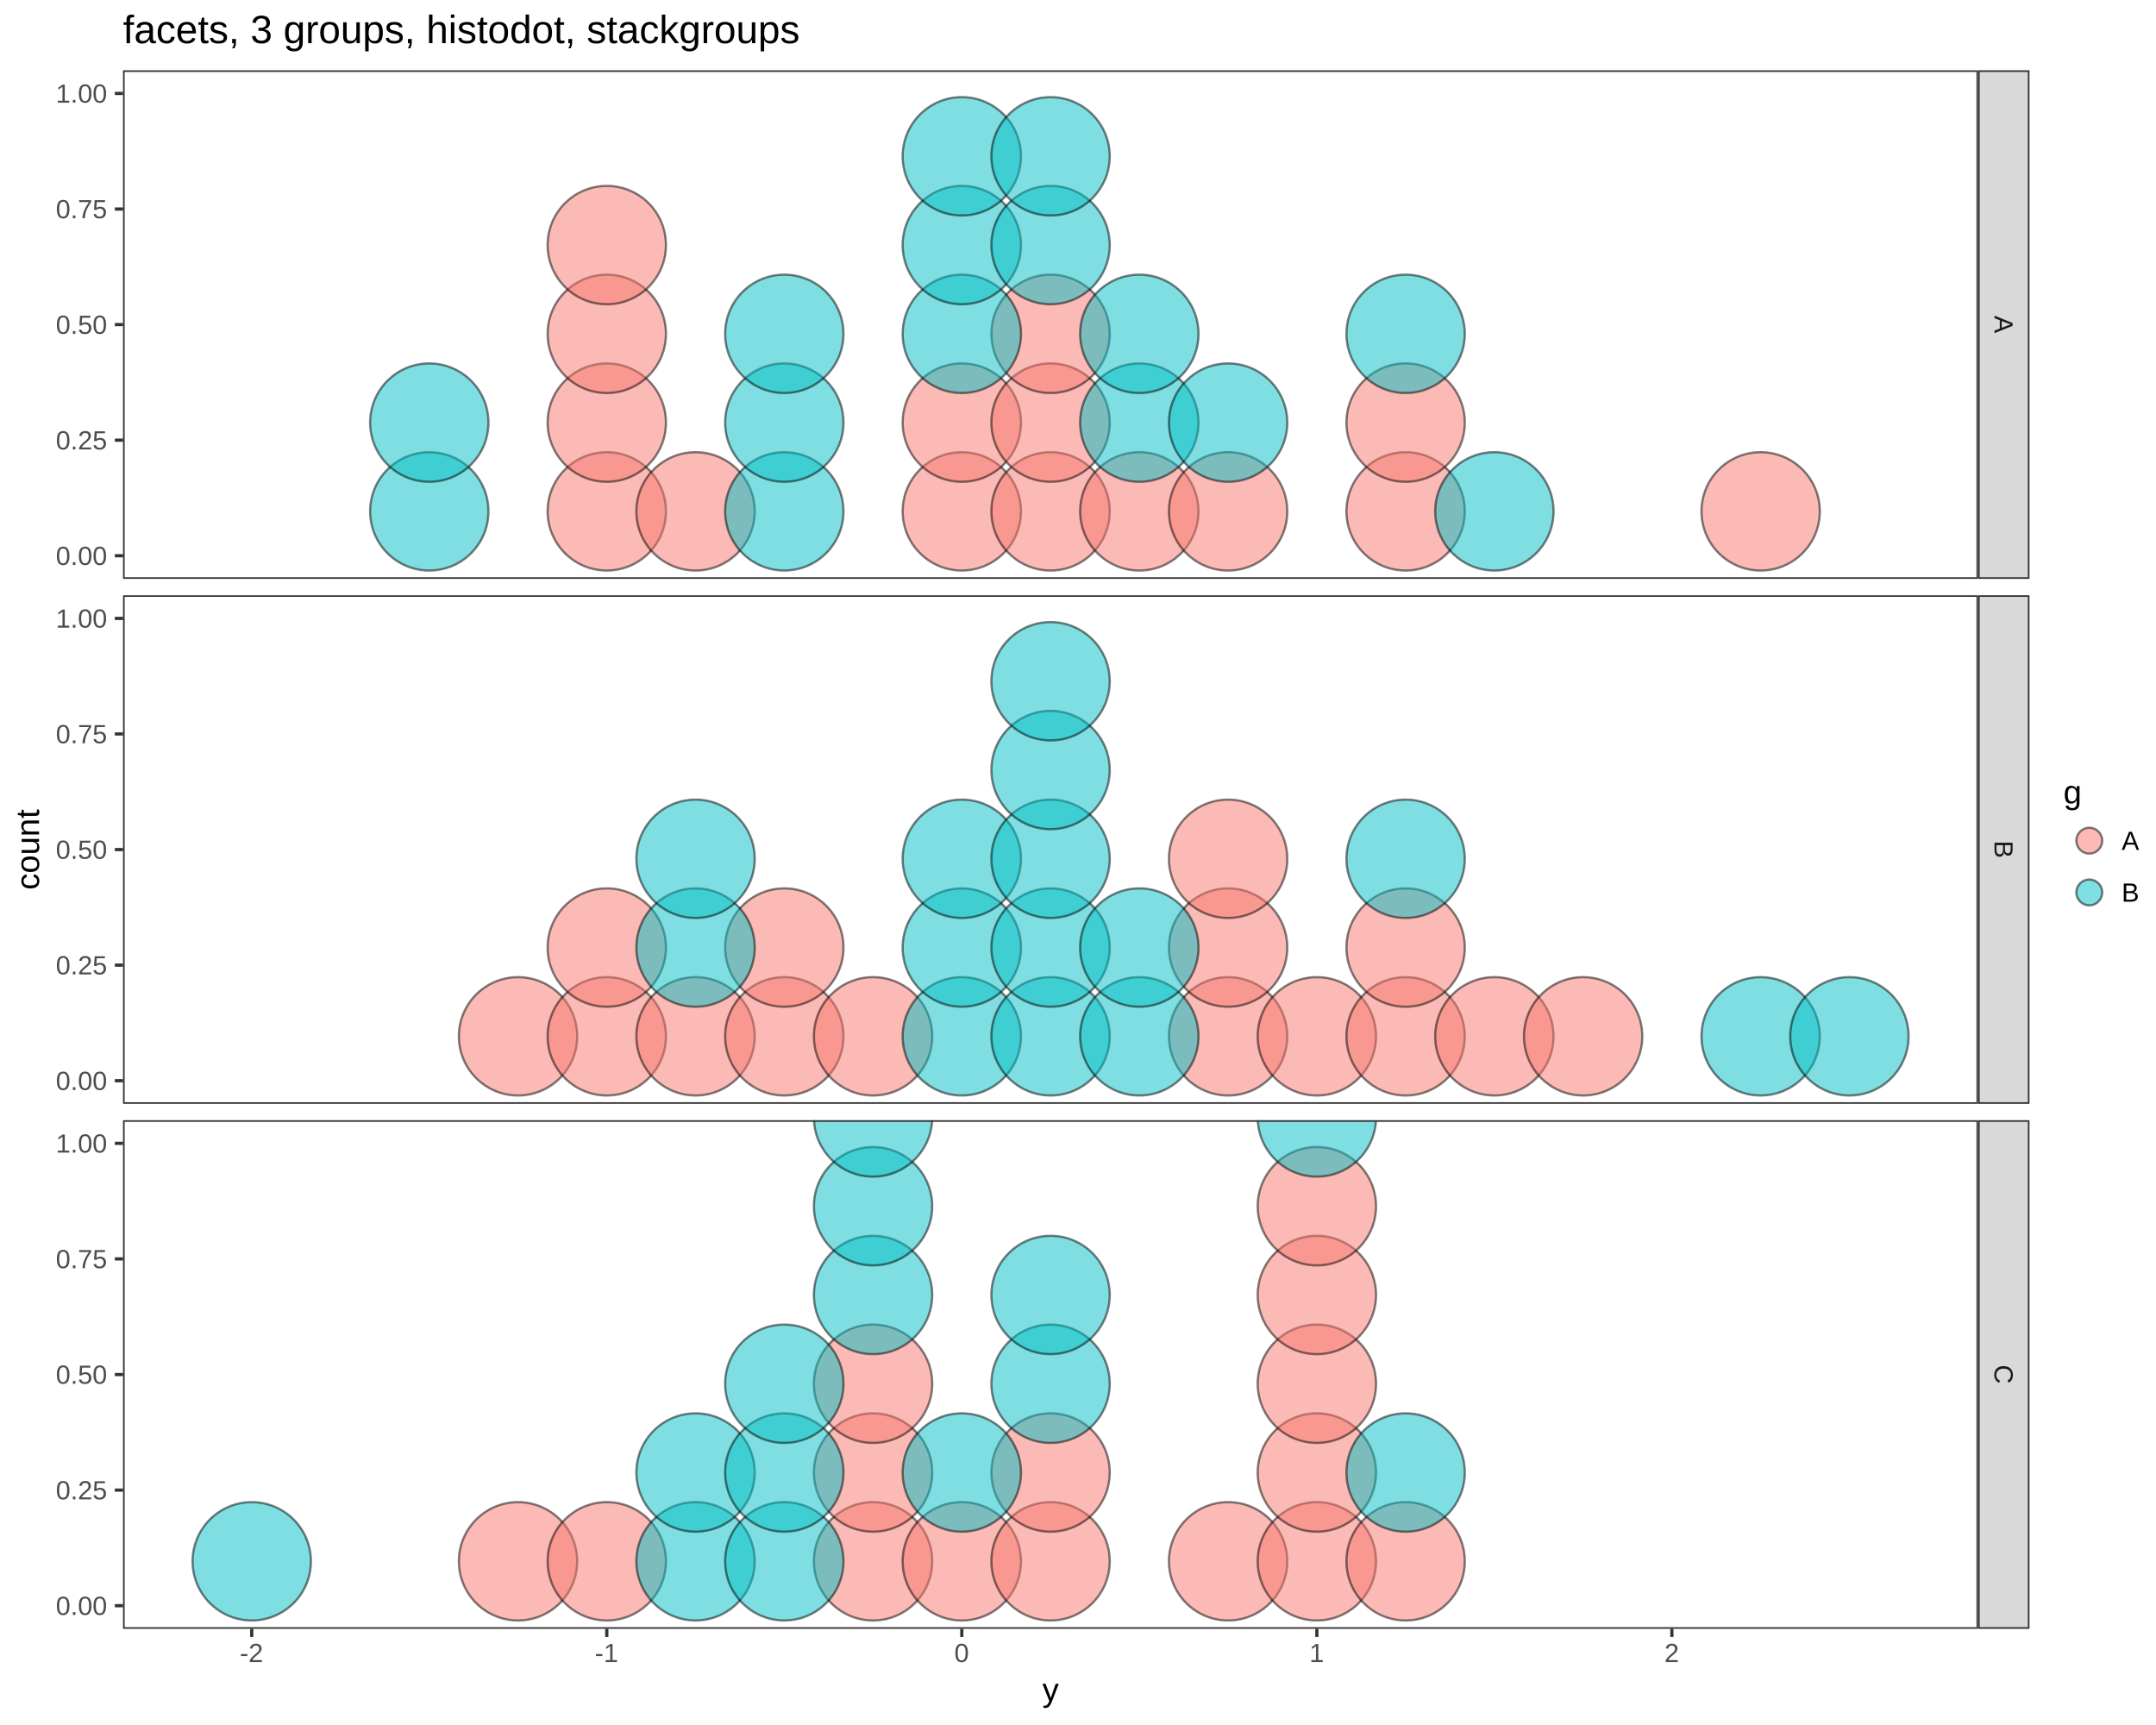
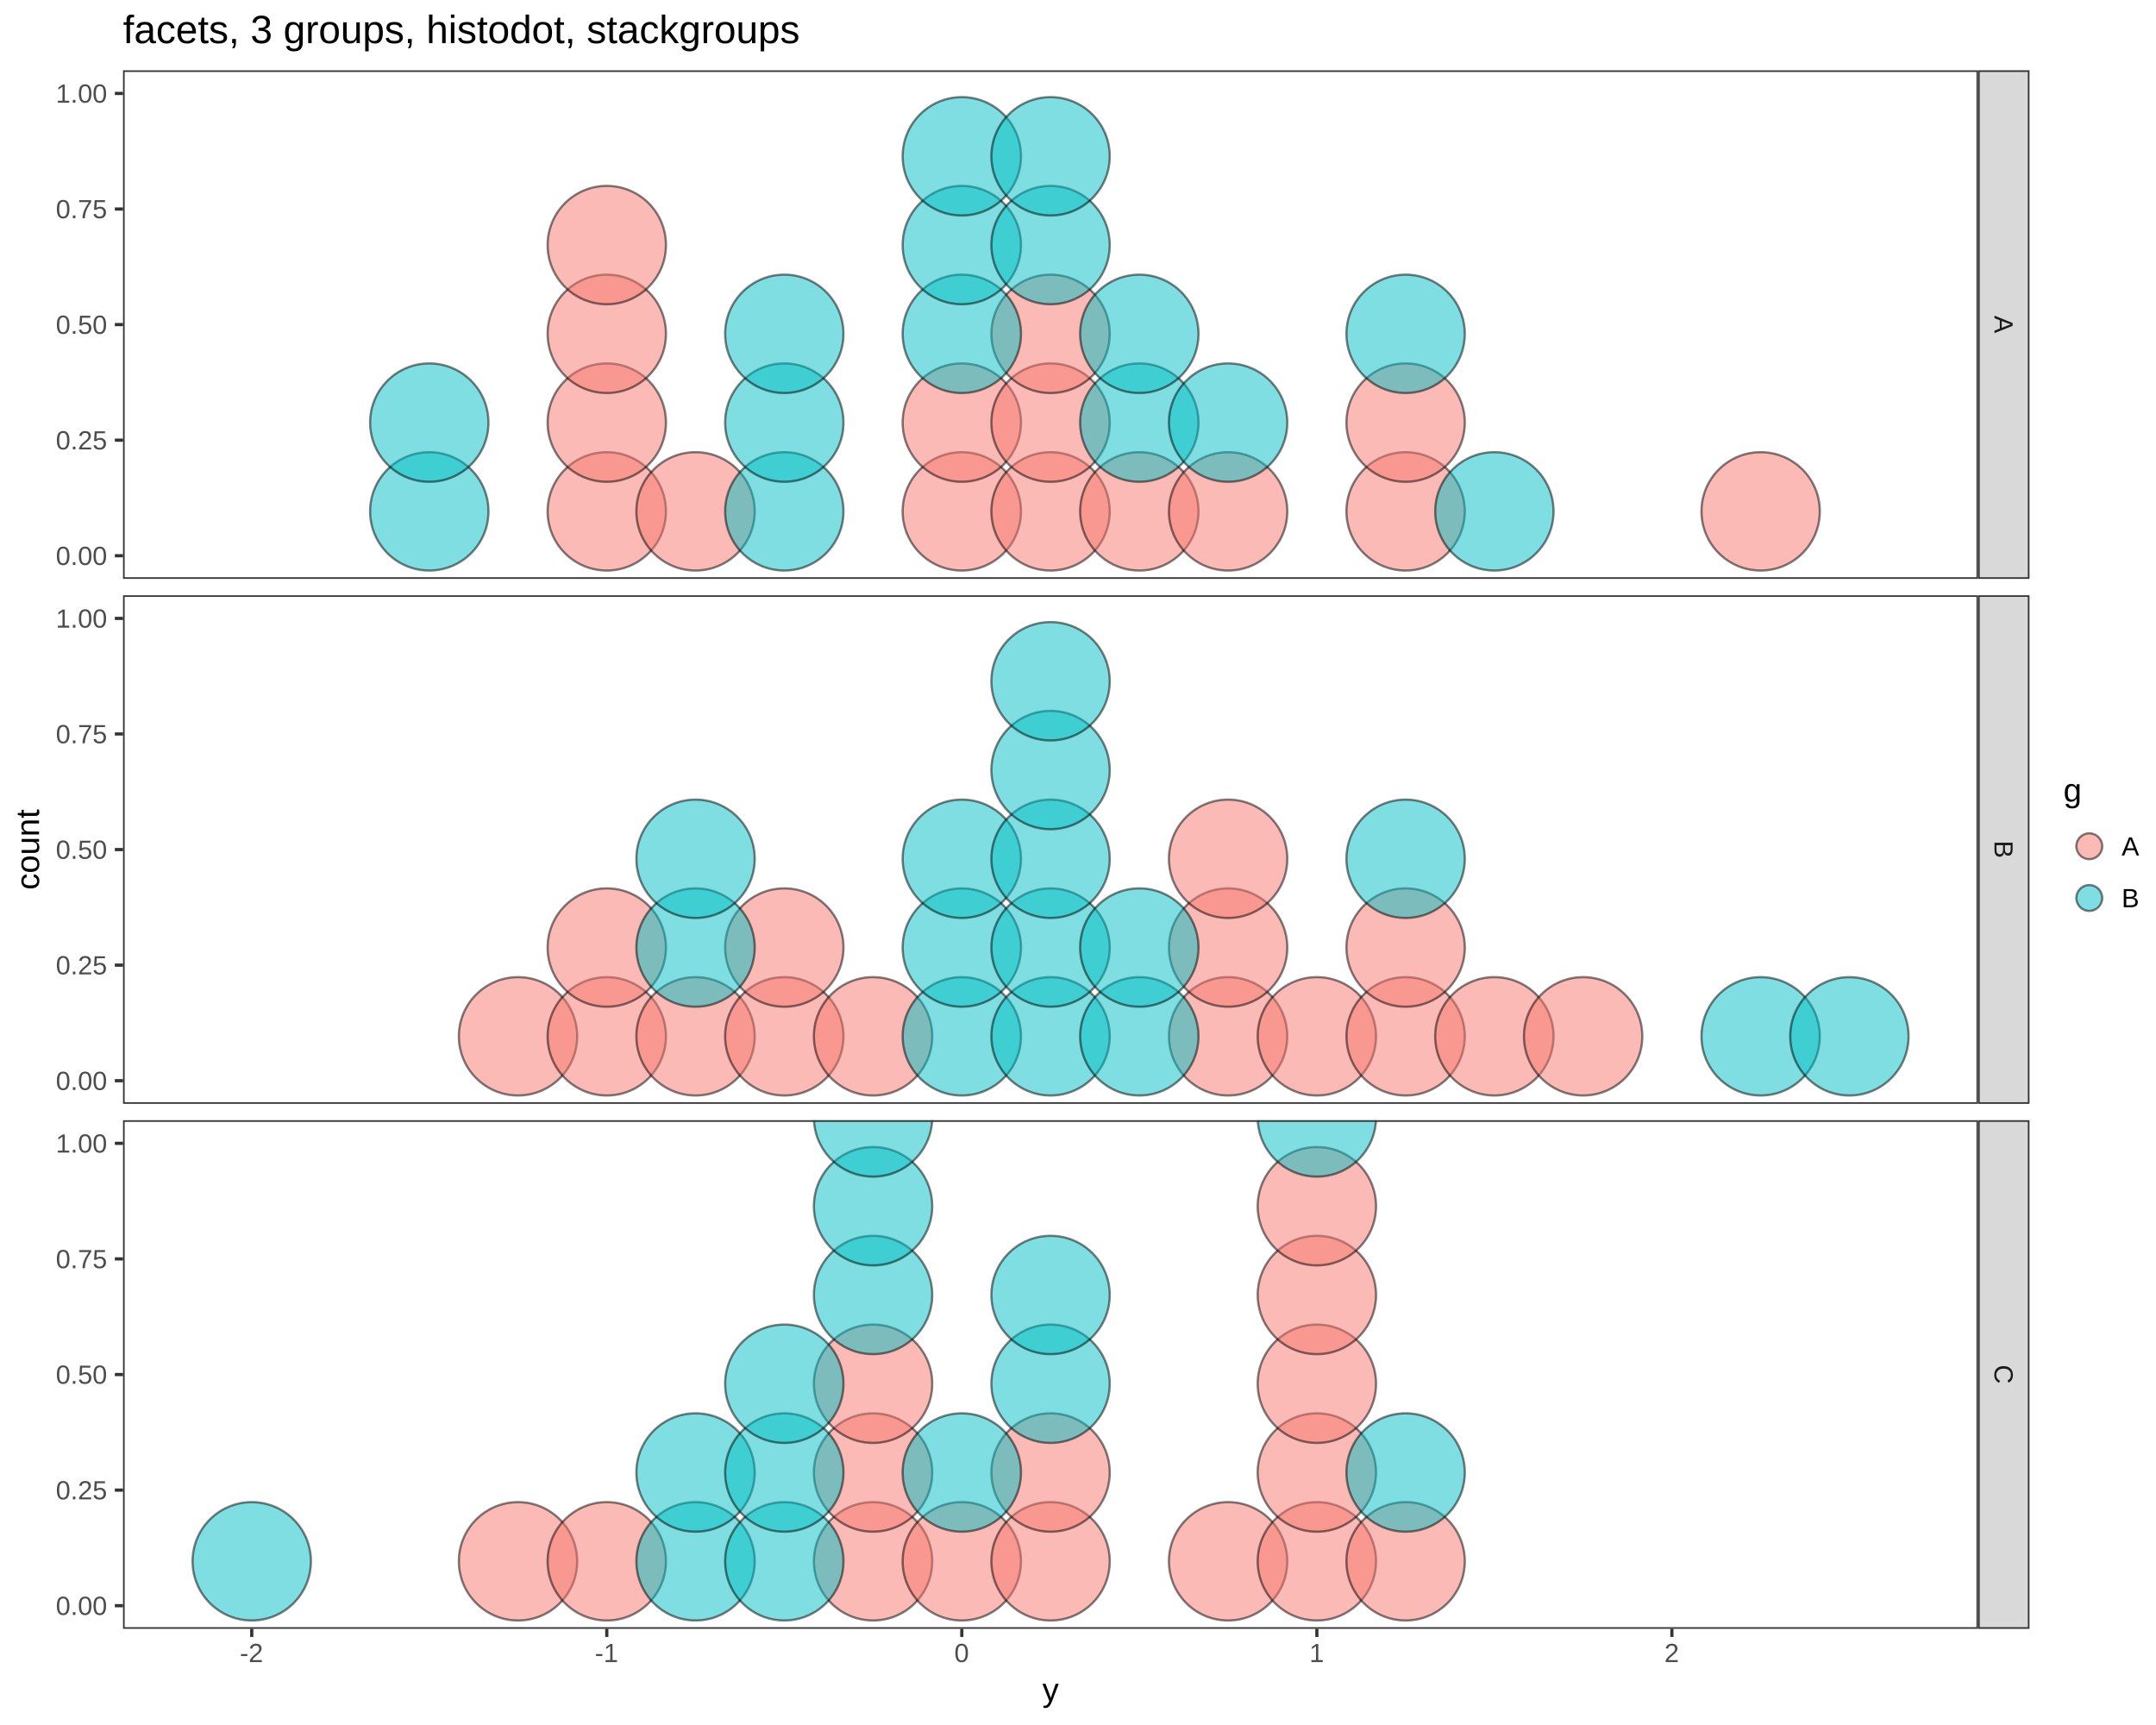
<svg xmlns="http://www.w3.org/2000/svg" viewBox="0 0 720.00 576.00">
  <defs>
    <style type="text/css">
    line, polyline, polygon, path, rect, circle {
      fill: none;
      stroke: #000000;
      stroke-linecap: round;
      stroke-linejoin: round;
      stroke-miterlimit: 10.00;
    }
  </style>
  </defs>
  <rect width="100%" height="100%" style="stroke: none; fill: #FFFFFF;" />
  <rect x="0.00" y="0.00" width="720.00" height="576.00" style="stroke-width: 1.07; stroke: #FFFFFF; fill: #FFFFFF;" />
  <defs>
    <clipPath id="cpNDEuMDl8NjYwLjU5fDE5My4yOXwyMy40OA==">
      <rect x="41.09" y="23.48" width="619.50" height="169.81" />
    </clipPath>
  </defs>
  <rect x="41.09" y="23.48" width="619.50" height="169.81" style="stroke-width: 1.07; stroke: none; fill: #FFFFFF;" clip-path="url(#cpNDEuMDl8NjYwLjU5fDE5My4yOXwyMy40OA==)" />
  <circle cx="202.64" cy="170.75" r="14.82pt" style="stroke-width: 0.75; stroke: #000000; stroke-opacity: 0.50; fill: #F8766D; fill-opacity: 0.50;" clip-path="url(#cpNDEuMDl8NjYwLjU5fDE5My4yOXwyMy40OA==)" />
  <circle cx="202.64" cy="141.11" r="14.82pt" style="stroke-width: 0.75; stroke: #000000; stroke-opacity: 0.50; fill: #F8766D; fill-opacity: 0.50;" clip-path="url(#cpNDEuMDl8NjYwLjU5fDE5My4yOXwyMy40OA==)" />
  <circle cx="202.64" cy="111.47" r="14.82pt" style="stroke-width: 0.75; stroke: #000000; stroke-opacity: 0.50; fill: #F8766D; fill-opacity: 0.50;" clip-path="url(#cpNDEuMDl8NjYwLjU5fDE5My4yOXwyMy40OA==)" />
  <circle cx="202.64" cy="81.83" r="14.82pt" style="stroke-width: 0.75; stroke: #000000; stroke-opacity: 0.50; fill: #F8766D; fill-opacity: 0.50;" clip-path="url(#cpNDEuMDl8NjYwLjU5fDE5My4yOXwyMy40OA==)" />
  <circle cx="232.28" cy="170.75" r="14.82pt" style="stroke-width: 0.75; stroke: #000000; stroke-opacity: 0.50; fill: #F8766D; fill-opacity: 0.50;" clip-path="url(#cpNDEuMDl8NjYwLjU5fDE5My4yOXwyMy40OA==)" />
  <circle cx="321.20" cy="170.75" r="14.82pt" style="stroke-width: 0.75; stroke: #000000; stroke-opacity: 0.50; fill: #F8766D; fill-opacity: 0.50;" clip-path="url(#cpNDEuMDl8NjYwLjU5fDE5My4yOXwyMy40OA==)" />
  <circle cx="321.20" cy="141.11" r="14.82pt" style="stroke-width: 0.75; stroke: #000000; stroke-opacity: 0.50; fill: #F8766D; fill-opacity: 0.50;" clip-path="url(#cpNDEuMDl8NjYwLjU5fDE5My4yOXwyMy40OA==)" />
  <circle cx="350.84" cy="170.75" r="14.82pt" style="stroke-width: 0.75; stroke: #000000; stroke-opacity: 0.50; fill: #F8766D; fill-opacity: 0.50;" clip-path="url(#cpNDEuMDl8NjYwLjU5fDE5My4yOXwyMy40OA==)" />
  <circle cx="350.84" cy="141.11" r="14.82pt" style="stroke-width: 0.75; stroke: #000000; stroke-opacity: 0.50; fill: #F8766D; fill-opacity: 0.50;" clip-path="url(#cpNDEuMDl8NjYwLjU5fDE5My4yOXwyMy40OA==)" />
  <circle cx="350.84" cy="111.47" r="14.82pt" style="stroke-width: 0.75; stroke: #000000; stroke-opacity: 0.50; fill: #F8766D; fill-opacity: 0.50;" clip-path="url(#cpNDEuMDl8NjYwLjU5fDE5My4yOXwyMy40OA==)" />
  <circle cx="380.48" cy="170.75" r="14.82pt" style="stroke-width: 0.75; stroke: #000000; stroke-opacity: 0.50; fill: #F8766D; fill-opacity: 0.50;" clip-path="url(#cpNDEuMDl8NjYwLjU5fDE5My4yOXwyMy40OA==)" />
  <circle cx="410.13" cy="170.75" r="14.82pt" style="stroke-width: 0.75; stroke: #000000; stroke-opacity: 0.50; fill: #F8766D; fill-opacity: 0.50;" clip-path="url(#cpNDEuMDl8NjYwLjU5fDE5My4yOXwyMy40OA==)" />
  <circle cx="469.41" cy="170.75" r="14.82pt" style="stroke-width: 0.75; stroke: #000000; stroke-opacity: 0.50; fill: #F8766D; fill-opacity: 0.50;" clip-path="url(#cpNDEuMDl8NjYwLjU5fDE5My4yOXwyMy40OA==)" />
  <circle cx="469.41" cy="141.11" r="14.82pt" style="stroke-width: 0.75; stroke: #000000; stroke-opacity: 0.50; fill: #F8766D; fill-opacity: 0.50;" clip-path="url(#cpNDEuMDl8NjYwLjU5fDE5My4yOXwyMy40OA==)" />
  <circle cx="587.97" cy="170.75" r="14.82pt" style="stroke-width: 0.75; stroke: #000000; stroke-opacity: 0.50; fill: #F8766D; fill-opacity: 0.50;" clip-path="url(#cpNDEuMDl8NjYwLjU5fDE5My4yOXwyMy40OA==)" />
  <circle cx="143.36" cy="170.75" r="14.82pt" style="stroke-width: 0.75; stroke: #000000; stroke-opacity: 0.50; fill: #00BFC4; fill-opacity: 0.50;" clip-path="url(#cpNDEuMDl8NjYwLjU5fDE5My4yOXwyMy40OA==)" />
  <circle cx="143.36" cy="141.11" r="14.82pt" style="stroke-width: 0.75; stroke: #000000; stroke-opacity: 0.50; fill: #00BFC4; fill-opacity: 0.50;" clip-path="url(#cpNDEuMDl8NjYwLjU5fDE5My4yOXwyMy40OA==)" />
  <circle cx="261.92" cy="170.75" r="14.82pt" style="stroke-width: 0.75; stroke: #000000; stroke-opacity: 0.50; fill: #00BFC4; fill-opacity: 0.50;" clip-path="url(#cpNDEuMDl8NjYwLjU5fDE5My4yOXwyMy40OA==)" />
  <circle cx="261.92" cy="141.11" r="14.82pt" style="stroke-width: 0.75; stroke: #000000; stroke-opacity: 0.50; fill: #00BFC4; fill-opacity: 0.50;" clip-path="url(#cpNDEuMDl8NjYwLjU5fDE5My4yOXwyMy40OA==)" />
  <circle cx="261.92" cy="111.47" r="14.82pt" style="stroke-width: 0.75; stroke: #000000; stroke-opacity: 0.50; fill: #00BFC4; fill-opacity: 0.50;" clip-path="url(#cpNDEuMDl8NjYwLjU5fDE5My4yOXwyMy40OA==)" />
  <circle cx="321.20" cy="111.47" r="14.82pt" style="stroke-width: 0.75; stroke: #000000; stroke-opacity: 0.50; fill: #00BFC4; fill-opacity: 0.50;" clip-path="url(#cpNDEuMDl8NjYwLjU5fDE5My4yOXwyMy40OA==)" />
  <circle cx="321.20" cy="81.83" r="14.82pt" style="stroke-width: 0.75; stroke: #000000; stroke-opacity: 0.50; fill: #00BFC4; fill-opacity: 0.50;" clip-path="url(#cpNDEuMDl8NjYwLjU5fDE5My4yOXwyMy40OA==)" />
  <circle cx="321.20" cy="52.19" r="14.82pt" style="stroke-width: 0.75; stroke: #000000; stroke-opacity: 0.50; fill: #00BFC4; fill-opacity: 0.50;" clip-path="url(#cpNDEuMDl8NjYwLjU5fDE5My4yOXwyMy40OA==)" />
  <circle cx="350.84" cy="81.83" r="14.82pt" style="stroke-width: 0.75; stroke: #000000; stroke-opacity: 0.50; fill: #00BFC4; fill-opacity: 0.50;" clip-path="url(#cpNDEuMDl8NjYwLjU5fDE5My4yOXwyMy40OA==)" />
  <circle cx="350.84" cy="52.19" r="14.82pt" style="stroke-width: 0.75; stroke: #000000; stroke-opacity: 0.50; fill: #00BFC4; fill-opacity: 0.50;" clip-path="url(#cpNDEuMDl8NjYwLjU5fDE5My4yOXwyMy40OA==)" />
  <circle cx="380.48" cy="141.11" r="14.82pt" style="stroke-width: 0.75; stroke: #000000; stroke-opacity: 0.50; fill: #00BFC4; fill-opacity: 0.50;" clip-path="url(#cpNDEuMDl8NjYwLjU5fDE5My4yOXwyMy40OA==)" />
  <circle cx="380.48" cy="111.47" r="14.82pt" style="stroke-width: 0.75; stroke: #000000; stroke-opacity: 0.50; fill: #00BFC4; fill-opacity: 0.50;" clip-path="url(#cpNDEuMDl8NjYwLjU5fDE5My4yOXwyMy40OA==)" />
  <circle cx="410.13" cy="141.11" r="14.82pt" style="stroke-width: 0.75; stroke: #000000; stroke-opacity: 0.50; fill: #00BFC4; fill-opacity: 0.50;" clip-path="url(#cpNDEuMDl8NjYwLjU5fDE5My4yOXwyMy40OA==)" />
  <circle cx="469.41" cy="111.47" r="14.82pt" style="stroke-width: 0.75; stroke: #000000; stroke-opacity: 0.50; fill: #00BFC4; fill-opacity: 0.50;" clip-path="url(#cpNDEuMDl8NjYwLjU5fDE5My4yOXwyMy40OA==)" />
  <circle cx="499.05" cy="170.75" r="14.82pt" style="stroke-width: 0.75; stroke: #000000; stroke-opacity: 0.50; fill: #00BFC4; fill-opacity: 0.50;" clip-path="url(#cpNDEuMDl8NjYwLjU5fDE5My4yOXwyMy40OA==)" />
  <rect x="41.09" y="23.48" width="619.50" height="169.81" style="stroke-width: 1.07; stroke: #333333;" clip-path="url(#cpNDEuMDl8NjYwLjU5fDE5My4yOXwyMy40OA==)" />
  <defs>
    <clipPath id="cpMC4wMHw3MjAuMDB8NTc2LjAwfDAuMDA=">
      <rect x="0.00" y="0.00" width="720.00" height="576.00" />
    </clipPath>
  </defs>
  <defs>
    <clipPath id="cpNDEuMDl8NjYwLjU5fDM2OC41OHwxOTguNzc=">
      <rect x="41.09" y="198.77" width="619.50" height="169.81" />
    </clipPath>
  </defs>
  <rect x="41.09" y="198.77" width="619.50" height="169.81" style="stroke-width: 1.07; stroke: none; fill: #FFFFFF;" clip-path="url(#cpNDEuMDl8NjYwLjU5fDM2OC41OHwxOTguNzc=)" />
  <circle cx="173.00" cy="346.04" r="14.82pt" style="stroke-width: 0.75; stroke: #000000; stroke-opacity: 0.50; fill: #F8766D; fill-opacity: 0.50;" clip-path="url(#cpNDEuMDl8NjYwLjU5fDM2OC41OHwxOTguNzc=)" />
  <circle cx="202.64" cy="346.04" r="14.82pt" style="stroke-width: 0.75; stroke: #000000; stroke-opacity: 0.50; fill: #F8766D; fill-opacity: 0.50;" clip-path="url(#cpNDEuMDl8NjYwLjU5fDM2OC41OHwxOTguNzc=)" />
  <circle cx="202.64" cy="316.40" r="14.82pt" style="stroke-width: 0.75; stroke: #000000; stroke-opacity: 0.50; fill: #F8766D; fill-opacity: 0.50;" clip-path="url(#cpNDEuMDl8NjYwLjU5fDM2OC41OHwxOTguNzc=)" />
  <circle cx="232.28" cy="346.04" r="14.82pt" style="stroke-width: 0.75; stroke: #000000; stroke-opacity: 0.50; fill: #F8766D; fill-opacity: 0.50;" clip-path="url(#cpNDEuMDl8NjYwLjU5fDM2OC41OHwxOTguNzc=)" />
  <circle cx="261.92" cy="346.04" r="14.82pt" style="stroke-width: 0.75; stroke: #000000; stroke-opacity: 0.50; fill: #F8766D; fill-opacity: 0.50;" clip-path="url(#cpNDEuMDl8NjYwLjU5fDM2OC41OHwxOTguNzc=)" />
  <circle cx="261.92" cy="316.40" r="14.82pt" style="stroke-width: 0.75; stroke: #000000; stroke-opacity: 0.50; fill: #F8766D; fill-opacity: 0.50;" clip-path="url(#cpNDEuMDl8NjYwLjU5fDM2OC41OHwxOTguNzc=)" />
  <circle cx="291.56" cy="346.04" r="14.82pt" style="stroke-width: 0.75; stroke: #000000; stroke-opacity: 0.50; fill: #F8766D; fill-opacity: 0.50;" clip-path="url(#cpNDEuMDl8NjYwLjU5fDM2OC41OHwxOTguNzc=)" />
  <circle cx="410.13" cy="346.04" r="14.82pt" style="stroke-width: 0.75; stroke: #000000; stroke-opacity: 0.50; fill: #F8766D; fill-opacity: 0.50;" clip-path="url(#cpNDEuMDl8NjYwLjU5fDM2OC41OHwxOTguNzc=)" />
  <circle cx="410.13" cy="316.40" r="14.82pt" style="stroke-width: 0.75; stroke: #000000; stroke-opacity: 0.50; fill: #F8766D; fill-opacity: 0.50;" clip-path="url(#cpNDEuMDl8NjYwLjU5fDM2OC41OHwxOTguNzc=)" />
  <circle cx="410.13" cy="286.76" r="14.82pt" style="stroke-width: 0.75; stroke: #000000; stroke-opacity: 0.50; fill: #F8766D; fill-opacity: 0.50;" clip-path="url(#cpNDEuMDl8NjYwLjU5fDM2OC41OHwxOTguNzc=)" />
  <circle cx="439.77" cy="346.04" r="14.82pt" style="stroke-width: 0.75; stroke: #000000; stroke-opacity: 0.50; fill: #F8766D; fill-opacity: 0.50;" clip-path="url(#cpNDEuMDl8NjYwLjU5fDM2OC41OHwxOTguNzc=)" />
  <circle cx="469.41" cy="346.04" r="14.82pt" style="stroke-width: 0.75; stroke: #000000; stroke-opacity: 0.50; fill: #F8766D; fill-opacity: 0.50;" clip-path="url(#cpNDEuMDl8NjYwLjU5fDM2OC41OHwxOTguNzc=)" />
  <circle cx="469.41" cy="316.40" r="14.82pt" style="stroke-width: 0.75; stroke: #000000; stroke-opacity: 0.50; fill: #F8766D; fill-opacity: 0.50;" clip-path="url(#cpNDEuMDl8NjYwLjU5fDM2OC41OHwxOTguNzc=)" />
  <circle cx="499.05" cy="346.04" r="14.82pt" style="stroke-width: 0.75; stroke: #000000; stroke-opacity: 0.50; fill: #F8766D; fill-opacity: 0.50;" clip-path="url(#cpNDEuMDl8NjYwLjU5fDM2OC41OHwxOTguNzc=)" />
  <circle cx="528.69" cy="346.04" r="14.82pt" style="stroke-width: 0.75; stroke: #000000; stroke-opacity: 0.50; fill: #F8766D; fill-opacity: 0.50;" clip-path="url(#cpNDEuMDl8NjYwLjU5fDM2OC41OHwxOTguNzc=)" />
  <circle cx="232.28" cy="316.40" r="14.82pt" style="stroke-width: 0.75; stroke: #000000; stroke-opacity: 0.50; fill: #00BFC4; fill-opacity: 0.50;" clip-path="url(#cpNDEuMDl8NjYwLjU5fDM2OC41OHwxOTguNzc=)" />
  <circle cx="232.28" cy="286.76" r="14.82pt" style="stroke-width: 0.75; stroke: #000000; stroke-opacity: 0.50; fill: #00BFC4; fill-opacity: 0.50;" clip-path="url(#cpNDEuMDl8NjYwLjU5fDM2OC41OHwxOTguNzc=)" />
  <circle cx="321.20" cy="346.04" r="14.82pt" style="stroke-width: 0.75; stroke: #000000; stroke-opacity: 0.50; fill: #00BFC4; fill-opacity: 0.50;" clip-path="url(#cpNDEuMDl8NjYwLjU5fDM2OC41OHwxOTguNzc=)" />
  <circle cx="321.20" cy="316.40" r="14.82pt" style="stroke-width: 0.75; stroke: #000000; stroke-opacity: 0.50; fill: #00BFC4; fill-opacity: 0.50;" clip-path="url(#cpNDEuMDl8NjYwLjU5fDM2OC41OHwxOTguNzc=)" />
  <circle cx="321.20" cy="286.76" r="14.82pt" style="stroke-width: 0.75; stroke: #000000; stroke-opacity: 0.50; fill: #00BFC4; fill-opacity: 0.50;" clip-path="url(#cpNDEuMDl8NjYwLjU5fDM2OC41OHwxOTguNzc=)" />
  <circle cx="350.84" cy="346.04" r="14.82pt" style="stroke-width: 0.75; stroke: #000000; stroke-opacity: 0.50; fill: #00BFC4; fill-opacity: 0.50;" clip-path="url(#cpNDEuMDl8NjYwLjU5fDM2OC41OHwxOTguNzc=)" />
  <circle cx="350.84" cy="316.40" r="14.82pt" style="stroke-width: 0.75; stroke: #000000; stroke-opacity: 0.50; fill: #00BFC4; fill-opacity: 0.50;" clip-path="url(#cpNDEuMDl8NjYwLjU5fDM2OC41OHwxOTguNzc=)" />
  <circle cx="350.84" cy="286.76" r="14.82pt" style="stroke-width: 0.75; stroke: #000000; stroke-opacity: 0.50; fill: #00BFC4; fill-opacity: 0.50;" clip-path="url(#cpNDEuMDl8NjYwLjU5fDM2OC41OHwxOTguNzc=)" />
  <circle cx="350.84" cy="257.12" r="14.82pt" style="stroke-width: 0.75; stroke: #000000; stroke-opacity: 0.50; fill: #00BFC4; fill-opacity: 0.50;" clip-path="url(#cpNDEuMDl8NjYwLjU5fDM2OC41OHwxOTguNzc=)" />
  <circle cx="350.84" cy="227.48" r="14.82pt" style="stroke-width: 0.75; stroke: #000000; stroke-opacity: 0.50; fill: #00BFC4; fill-opacity: 0.50;" clip-path="url(#cpNDEuMDl8NjYwLjU5fDM2OC41OHwxOTguNzc=)" />
  <circle cx="380.48" cy="346.04" r="14.82pt" style="stroke-width: 0.75; stroke: #000000; stroke-opacity: 0.50; fill: #00BFC4; fill-opacity: 0.50;" clip-path="url(#cpNDEuMDl8NjYwLjU5fDM2OC41OHwxOTguNzc=)" />
  <circle cx="380.48" cy="316.40" r="14.82pt" style="stroke-width: 0.75; stroke: #000000; stroke-opacity: 0.50; fill: #00BFC4; fill-opacity: 0.50;" clip-path="url(#cpNDEuMDl8NjYwLjU5fDM2OC41OHwxOTguNzc=)" />
  <circle cx="469.41" cy="286.76" r="14.82pt" style="stroke-width: 0.75; stroke: #000000; stroke-opacity: 0.50; fill: #00BFC4; fill-opacity: 0.50;" clip-path="url(#cpNDEuMDl8NjYwLjU5fDM2OC41OHwxOTguNzc=)" />
  <circle cx="587.97" cy="346.04" r="14.82pt" style="stroke-width: 0.75; stroke: #000000; stroke-opacity: 0.50; fill: #00BFC4; fill-opacity: 0.50;" clip-path="url(#cpNDEuMDl8NjYwLjU5fDM2OC41OHwxOTguNzc=)" />
  <circle cx="617.61" cy="346.04" r="14.82pt" style="stroke-width: 0.75; stroke: #000000; stroke-opacity: 0.50; fill: #00BFC4; fill-opacity: 0.50;" clip-path="url(#cpNDEuMDl8NjYwLjU5fDM2OC41OHwxOTguNzc=)" />
  <rect x="41.09" y="198.77" width="619.50" height="169.81" style="stroke-width: 1.07; stroke: #333333;" clip-path="url(#cpNDEuMDl8NjYwLjU5fDM2OC41OHwxOTguNzc=)" />
  <defs>
    <clipPath id="cpMC4wMHw3MjAuMDB8NTc2LjAwfDAuMDA=">
      <rect x="0.00" y="0.00" width="720.00" height="576.00" />
    </clipPath>
  </defs>
  <defs>
    <clipPath id="cpNDEuMDl8NjYwLjU5fDU0My44OHwzNzQuMDY=">
      <rect x="41.09" y="374.06" width="619.50" height="169.81" />
    </clipPath>
  </defs>
  <rect x="41.09" y="374.06" width="619.50" height="169.81" style="stroke-width: 1.07; stroke: none; fill: #FFFFFF;" clip-path="url(#cpNDEuMDl8NjYwLjU5fDU0My44OHwzNzQuMDY=)" />
  <circle cx="173.00" cy="521.34" r="14.82pt" style="stroke-width: 0.75; stroke: #000000; stroke-opacity: 0.50; fill: #F8766D; fill-opacity: 0.50;" clip-path="url(#cpNDEuMDl8NjYwLjU5fDU0My44OHwzNzQuMDY=)" />
  <circle cx="202.64" cy="521.34" r="14.82pt" style="stroke-width: 0.75; stroke: #000000; stroke-opacity: 0.50; fill: #F8766D; fill-opacity: 0.50;" clip-path="url(#cpNDEuMDl8NjYwLjU5fDU0My44OHwzNzQuMDY=)" />
  <circle cx="291.56" cy="521.34" r="14.82pt" style="stroke-width: 0.75; stroke: #000000; stroke-opacity: 0.50; fill: #F8766D; fill-opacity: 0.50;" clip-path="url(#cpNDEuMDl8NjYwLjU5fDU0My44OHwzNzQuMDY=)" />
  <circle cx="291.56" cy="491.69" r="14.82pt" style="stroke-width: 0.75; stroke: #000000; stroke-opacity: 0.50; fill: #F8766D; fill-opacity: 0.50;" clip-path="url(#cpNDEuMDl8NjYwLjU5fDU0My44OHwzNzQuMDY=)" />
  <circle cx="291.56" cy="462.05" r="14.82pt" style="stroke-width: 0.75; stroke: #000000; stroke-opacity: 0.50; fill: #F8766D; fill-opacity: 0.50;" clip-path="url(#cpNDEuMDl8NjYwLjU5fDU0My44OHwzNzQuMDY=)" />
  <circle cx="321.20" cy="521.34" r="14.82pt" style="stroke-width: 0.75; stroke: #000000; stroke-opacity: 0.50; fill: #F8766D; fill-opacity: 0.50;" clip-path="url(#cpNDEuMDl8NjYwLjU5fDU0My44OHwzNzQuMDY=)" />
  <circle cx="350.84" cy="521.34" r="14.82pt" style="stroke-width: 0.75; stroke: #000000; stroke-opacity: 0.50; fill: #F8766D; fill-opacity: 0.50;" clip-path="url(#cpNDEuMDl8NjYwLjU5fDU0My44OHwzNzQuMDY=)" />
  <circle cx="350.84" cy="491.69" r="14.82pt" style="stroke-width: 0.75; stroke: #000000; stroke-opacity: 0.50; fill: #F8766D; fill-opacity: 0.50;" clip-path="url(#cpNDEuMDl8NjYwLjU5fDU0My44OHwzNzQuMDY=)" />
  <circle cx="410.13" cy="521.34" r="14.82pt" style="stroke-width: 0.75; stroke: #000000; stroke-opacity: 0.50; fill: #F8766D; fill-opacity: 0.50;" clip-path="url(#cpNDEuMDl8NjYwLjU5fDU0My44OHwzNzQuMDY=)" />
  <circle cx="439.77" cy="521.34" r="14.82pt" style="stroke-width: 0.75; stroke: #000000; stroke-opacity: 0.50; fill: #F8766D; fill-opacity: 0.50;" clip-path="url(#cpNDEuMDl8NjYwLjU5fDU0My44OHwzNzQuMDY=)" />
  <circle cx="439.77" cy="491.69" r="14.82pt" style="stroke-width: 0.75; stroke: #000000; stroke-opacity: 0.50; fill: #F8766D; fill-opacity: 0.50;" clip-path="url(#cpNDEuMDl8NjYwLjU5fDU0My44OHwzNzQuMDY=)" />
  <circle cx="439.77" cy="462.05" r="14.82pt" style="stroke-width: 0.75; stroke: #000000; stroke-opacity: 0.50; fill: #F8766D; fill-opacity: 0.50;" clip-path="url(#cpNDEuMDl8NjYwLjU5fDU0My44OHwzNzQuMDY=)" />
  <circle cx="439.77" cy="432.41" r="14.82pt" style="stroke-width: 0.75; stroke: #000000; stroke-opacity: 0.50; fill: #F8766D; fill-opacity: 0.50;" clip-path="url(#cpNDEuMDl8NjYwLjU5fDU0My44OHwzNzQuMDY=)" />
  <circle cx="439.77" cy="402.77" r="14.82pt" style="stroke-width: 0.75; stroke: #000000; stroke-opacity: 0.50; fill: #F8766D; fill-opacity: 0.50;" clip-path="url(#cpNDEuMDl8NjYwLjU5fDU0My44OHwzNzQuMDY=)" />
  <circle cx="469.41" cy="521.34" r="14.82pt" style="stroke-width: 0.75; stroke: #000000; stroke-opacity: 0.50; fill: #F8766D; fill-opacity: 0.50;" clip-path="url(#cpNDEuMDl8NjYwLjU5fDU0My44OHwzNzQuMDY=)" />
  <circle cx="84.07" cy="521.34" r="14.82pt" style="stroke-width: 0.75; stroke: #000000; stroke-opacity: 0.50; fill: #00BFC4; fill-opacity: 0.50;" clip-path="url(#cpNDEuMDl8NjYwLjU5fDU0My44OHwzNzQuMDY=)" />
  <circle cx="232.28" cy="521.34" r="14.82pt" style="stroke-width: 0.75; stroke: #000000; stroke-opacity: 0.50; fill: #00BFC4; fill-opacity: 0.50;" clip-path="url(#cpNDEuMDl8NjYwLjU5fDU0My44OHwzNzQuMDY=)" />
  <circle cx="232.28" cy="491.69" r="14.82pt" style="stroke-width: 0.75; stroke: #000000; stroke-opacity: 0.50; fill: #00BFC4; fill-opacity: 0.50;" clip-path="url(#cpNDEuMDl8NjYwLjU5fDU0My44OHwzNzQuMDY=)" />
  <circle cx="261.92" cy="521.34" r="14.82pt" style="stroke-width: 0.75; stroke: #000000; stroke-opacity: 0.50; fill: #00BFC4; fill-opacity: 0.50;" clip-path="url(#cpNDEuMDl8NjYwLjU5fDU0My44OHwzNzQuMDY=)" />
  <circle cx="261.92" cy="491.69" r="14.82pt" style="stroke-width: 0.75; stroke: #000000; stroke-opacity: 0.50; fill: #00BFC4; fill-opacity: 0.50;" clip-path="url(#cpNDEuMDl8NjYwLjU5fDU0My44OHwzNzQuMDY=)" />
  <circle cx="261.92" cy="462.05" r="14.82pt" style="stroke-width: 0.75; stroke: #000000; stroke-opacity: 0.50; fill: #00BFC4; fill-opacity: 0.50;" clip-path="url(#cpNDEuMDl8NjYwLjU5fDU0My44OHwzNzQuMDY=)" />
  <circle cx="291.56" cy="432.41" r="14.82pt" style="stroke-width: 0.75; stroke: #000000; stroke-opacity: 0.50; fill: #00BFC4; fill-opacity: 0.50;" clip-path="url(#cpNDEuMDl8NjYwLjU5fDU0My44OHwzNzQuMDY=)" />
  <circle cx="291.56" cy="402.77" r="14.82pt" style="stroke-width: 0.75; stroke: #000000; stroke-opacity: 0.50; fill: #00BFC4; fill-opacity: 0.50;" clip-path="url(#cpNDEuMDl8NjYwLjU5fDU0My44OHwzNzQuMDY=)" />
  <circle cx="291.56" cy="373.13" r="14.82pt" style="stroke-width: 0.75; stroke: #000000; stroke-opacity: 0.50; fill: #00BFC4; fill-opacity: 0.50;" clip-path="url(#cpNDEuMDl8NjYwLjU5fDU0My44OHwzNzQuMDY=)" />
  <circle cx="321.20" cy="491.69" r="14.82pt" style="stroke-width: 0.75; stroke: #000000; stroke-opacity: 0.50; fill: #00BFC4; fill-opacity: 0.50;" clip-path="url(#cpNDEuMDl8NjYwLjU5fDU0My44OHwzNzQuMDY=)" />
  <circle cx="350.84" cy="462.05" r="14.82pt" style="stroke-width: 0.75; stroke: #000000; stroke-opacity: 0.50; fill: #00BFC4; fill-opacity: 0.50;" clip-path="url(#cpNDEuMDl8NjYwLjU5fDU0My44OHwzNzQuMDY=)" />
  <circle cx="350.84" cy="432.41" r="14.82pt" style="stroke-width: 0.75; stroke: #000000; stroke-opacity: 0.50; fill: #00BFC4; fill-opacity: 0.50;" clip-path="url(#cpNDEuMDl8NjYwLjU5fDU0My44OHwzNzQuMDY=)" />
  <circle cx="439.77" cy="373.13" r="14.82pt" style="stroke-width: 0.75; stroke: #000000; stroke-opacity: 0.50; fill: #00BFC4; fill-opacity: 0.50;" clip-path="url(#cpNDEuMDl8NjYwLjU5fDU0My44OHwzNzQuMDY=)" />
  <circle cx="439.77" cy="343.49" r="14.82pt" style="stroke-width: 0.75; stroke: #000000; stroke-opacity: 0.50; fill: #00BFC4; fill-opacity: 0.50;" clip-path="url(#cpNDEuMDl8NjYwLjU5fDU0My44OHwzNzQuMDY=)" />
  <circle cx="469.41" cy="491.69" r="14.82pt" style="stroke-width: 0.75; stroke: #000000; stroke-opacity: 0.50; fill: #00BFC4; fill-opacity: 0.50;" clip-path="url(#cpNDEuMDl8NjYwLjU5fDU0My44OHwzNzQuMDY=)" />
  <rect x="41.09" y="374.06" width="619.50" height="169.81" style="stroke-width: 1.07; stroke: #333333;" clip-path="url(#cpNDEuMDl8NjYwLjU5fDU0My44OHwzNzQuMDY=)" />
  <defs>
    <clipPath id="cpMC4wMHw3MjAuMDB8NTc2LjAwfDAuMDA=">
      <rect x="0.00" y="0.00" width="720.00" height="576.00" />
    </clipPath>
  </defs>
  <defs>
    <clipPath id="cpNjYwLjU5fDY3Ny43NHwxOTMuMjl8MjMuNDg=">
      <rect x="660.59" y="23.48" width="17.15" height="169.81" />
    </clipPath>
  </defs>
  <rect x="660.59" y="23.48" width="17.15" height="169.81" style="stroke-width: 1.07; stroke: #333333; fill: #D9D9D9;" clip-path="url(#cpNjYwLjU5fDY3Ny43NHwxOTMuMjl8MjMuNDg=)" />
  <g clip-path="url(#cpNjYwLjU5fDY3Ny43NHwxOTMuMjl8MjMuNDg=)">
    <text transform="translate(666.07,105.38) rotate(90)" style="font-size: 8.80px; fill: #1A1A1A; font-family: Liberation Sans;" textLength="6.00px" lengthAdjust="spacingAndGlyphs">A</text>
  </g>
  <defs>
    <clipPath id="cpMC4wMHw3MjAuMDB8NTc2LjAwfDAuMDA=">
      <rect x="0.00" y="0.00" width="720.00" height="576.00" />
    </clipPath>
  </defs>
  <defs>
    <clipPath id="cpNjYwLjU5fDY3Ny43NHwzNjguNTh8MTk4Ljc3">
      <rect x="660.59" y="198.77" width="17.15" height="169.81" />
    </clipPath>
  </defs>
  <rect x="660.59" y="198.77" width="17.15" height="169.81" style="stroke-width: 1.07; stroke: #333333; fill: #D9D9D9;" clip-path="url(#cpNjYwLjU5fDY3Ny43NHwzNjguNTh8MTk4Ljc3)" />
  <g clip-path="url(#cpNjYwLjU5fDY3Ny43NHwzNjguNTh8MTk4Ljc3)">
    <text transform="translate(666.07,280.67) rotate(90)" style="font-size: 8.80px; fill: #1A1A1A; font-family: Liberation Sans;" textLength="6.00px" lengthAdjust="spacingAndGlyphs">B</text>
  </g>
  <defs>
    <clipPath id="cpMC4wMHw3MjAuMDB8NTc2LjAwfDAuMDA=">
      <rect x="0.00" y="0.00" width="720.00" height="576.00" />
    </clipPath>
  </defs>
  <defs>
    <clipPath id="cpNjYwLjU5fDY3Ny43NHw1NDMuODh8Mzc0LjA2">
      <rect x="660.59" y="374.06" width="17.15" height="169.81" />
    </clipPath>
  </defs>
  <rect x="660.59" y="374.06" width="17.15" height="169.81" style="stroke-width: 1.07; stroke: #333333; fill: #D9D9D9;" clip-path="url(#cpNjYwLjU5fDY3Ny43NHw1NDMuODh8Mzc0LjA2)" />
  <g clip-path="url(#cpNjYwLjU5fDY3Ny43NHw1NDMuODh8Mzc0LjA2)">
    <text transform="translate(666.07,455.72) rotate(90)" style="font-size: 8.80px; fill: #1A1A1A; font-family: Liberation Sans;" textLength="6.50px" lengthAdjust="spacingAndGlyphs">C</text>
  </g>
  <defs>
    <clipPath id="cpMC4wMHw3MjAuMDB8NTc2LjAwfDAuMDA=">
      <rect x="0.00" y="0.00" width="720.00" height="576.00" />
    </clipPath>
  </defs>
  <polyline points="84.07,546.61 84.07,543.88 " style="stroke-width: 1.07; stroke: #333333; stroke-linecap: butt;" clip-path="url(#cpMC4wMHw3MjAuMDB8NTc2LjAwfDAuMDA=)" />
  <polyline points="202.64,546.61 202.64,543.88 " style="stroke-width: 1.07; stroke: #333333; stroke-linecap: butt;" clip-path="url(#cpMC4wMHw3MjAuMDB8NTc2LjAwfDAuMDA=)" />
  <polyline points="321.20,546.61 321.20,543.88 " style="stroke-width: 1.07; stroke: #333333; stroke-linecap: butt;" clip-path="url(#cpMC4wMHw3MjAuMDB8NTc2LjAwfDAuMDA=)" />
  <polyline points="439.77,546.61 439.77,543.88 " style="stroke-width: 1.07; stroke: #333333; stroke-linecap: butt;" clip-path="url(#cpMC4wMHw3MjAuMDB8NTc2LjAwfDAuMDA=)" />
  <polyline points="558.33,546.61 558.33,543.88 " style="stroke-width: 1.07; stroke: #333333; stroke-linecap: butt;" clip-path="url(#cpMC4wMHw3MjAuMDB8NTc2LjAwfDAuMDA=)" />
  <g clip-path="url(#cpMC4wMHw3MjAuMDB8NTc2LjAwfDAuMDA=)">
    <text x="80.07" y="554.99" style="font-size: 8.80px; fill: #4D4D4D; font-family: Liberation Sans;" textLength="8.00px" lengthAdjust="spacingAndGlyphs">-2</text>
  </g>
  <g clip-path="url(#cpMC4wMHw3MjAuMDB8NTc2LjAwfDAuMDA=)">
    <text x="198.64" y="554.99" style="font-size: 8.80px; fill: #4D4D4D; font-family: Liberation Sans;" textLength="8.00px" lengthAdjust="spacingAndGlyphs">-1</text>
  </g>
  <g clip-path="url(#cpMC4wMHw3MjAuMDB8NTc2LjAwfDAuMDA=)">
    <text x="318.70" y="554.99" style="font-size: 8.80px; fill: #4D4D4D; font-family: Liberation Sans;" textLength="5.01px" lengthAdjust="spacingAndGlyphs">0</text>
  </g>
  <g clip-path="url(#cpMC4wMHw3MjAuMDB8NTc2LjAwfDAuMDA=)">
    <text x="437.26" y="554.99" style="font-size: 8.80px; fill: #4D4D4D; font-family: Liberation Sans;" textLength="5.01px" lengthAdjust="spacingAndGlyphs">1</text>
  </g>
  <g clip-path="url(#cpMC4wMHw3MjAuMDB8NTc2LjAwfDAuMDA=)">
    <text x="555.83" y="554.99" style="font-size: 8.80px; fill: #4D4D4D; font-family: Liberation Sans;" textLength="5.01px" lengthAdjust="spacingAndGlyphs">2</text>
  </g>
  <g clip-path="url(#cpMC4wMHw3MjAuMDB8NTc2LjAwfDAuMDA=)">
    <text x="18.65" y="188.66" style="font-size: 8.80px; fill: #4D4D4D; font-family: Liberation Sans;" textLength="17.52px" lengthAdjust="spacingAndGlyphs">0.00</text>
  </g>
  <g clip-path="url(#cpMC4wMHw3MjAuMDB8NTc2LjAwfDAuMDA=)">
    <text x="18.65" y="150.07" style="font-size: 8.80px; fill: #4D4D4D; font-family: Liberation Sans;" textLength="17.52px" lengthAdjust="spacingAndGlyphs">0.25</text>
  </g>
  <g clip-path="url(#cpMC4wMHw3MjAuMDB8NTc2LjAwfDAuMDA=)">
    <text x="18.65" y="111.48" style="font-size: 8.80px; fill: #4D4D4D; font-family: Liberation Sans;" textLength="17.52px" lengthAdjust="spacingAndGlyphs">0.50</text>
  </g>
  <g clip-path="url(#cpMC4wMHw3MjAuMDB8NTc2LjAwfDAuMDA=)">
    <text x="18.65" y="72.88" style="font-size: 8.80px; fill: #4D4D4D; font-family: Liberation Sans;" textLength="17.52px" lengthAdjust="spacingAndGlyphs">0.75</text>
  </g>
  <g clip-path="url(#cpMC4wMHw3MjAuMDB8NTc2LjAwfDAuMDA=)">
    <text x="18.65" y="34.29" style="font-size: 8.80px; fill: #4D4D4D; font-family: Liberation Sans;" textLength="17.52px" lengthAdjust="spacingAndGlyphs">1.00</text>
  </g>
  <polyline points="38.35,185.57 41.09,185.57 " style="stroke-width: 1.07; stroke: #333333; stroke-linecap: butt;" clip-path="url(#cpMC4wMHw3MjAuMDB8NTc2LjAwfDAuMDA=)" />
  <polyline points="38.35,146.98 41.09,146.98 " style="stroke-width: 1.07; stroke: #333333; stroke-linecap: butt;" clip-path="url(#cpMC4wMHw3MjAuMDB8NTc2LjAwfDAuMDA=)" />
  <polyline points="38.35,108.38 41.09,108.38 " style="stroke-width: 1.07; stroke: #333333; stroke-linecap: butt;" clip-path="url(#cpMC4wMHw3MjAuMDB8NTc2LjAwfDAuMDA=)" />
  <polyline points="38.35,69.79 41.09,69.79 " style="stroke-width: 1.07; stroke: #333333; stroke-linecap: butt;" clip-path="url(#cpMC4wMHw3MjAuMDB8NTc2LjAwfDAuMDA=)" />
  <polyline points="38.35,31.20 41.09,31.20 " style="stroke-width: 1.07; stroke: #333333; stroke-linecap: butt;" clip-path="url(#cpMC4wMHw3MjAuMDB8NTc2LjAwfDAuMDA=)" />
  <g clip-path="url(#cpMC4wMHw3MjAuMDB8NTc2LjAwfDAuMDA=)">
    <text x="18.65" y="363.96" style="font-size: 8.80px; fill: #4D4D4D; font-family: Liberation Sans;" textLength="17.52px" lengthAdjust="spacingAndGlyphs">0.00</text>
  </g>
  <g clip-path="url(#cpMC4wMHw3MjAuMDB8NTc2LjAwfDAuMDA=)">
    <text x="18.65" y="325.36" style="font-size: 8.80px; fill: #4D4D4D; font-family: Liberation Sans;" textLength="17.52px" lengthAdjust="spacingAndGlyphs">0.25</text>
  </g>
  <g clip-path="url(#cpMC4wMHw3MjAuMDB8NTc2LjAwfDAuMDA=)">
    <text x="18.65" y="286.77" style="font-size: 8.80px; fill: #4D4D4D; font-family: Liberation Sans;" textLength="17.52px" lengthAdjust="spacingAndGlyphs">0.50</text>
  </g>
  <g clip-path="url(#cpMC4wMHw3MjAuMDB8NTc2LjAwfDAuMDA=)">
    <text x="18.65" y="248.18" style="font-size: 8.80px; fill: #4D4D4D; font-family: Liberation Sans;" textLength="17.52px" lengthAdjust="spacingAndGlyphs">0.75</text>
  </g>
  <g clip-path="url(#cpMC4wMHw3MjAuMDB8NTc2LjAwfDAuMDA=)">
    <text x="18.65" y="209.58" style="font-size: 8.80px; fill: #4D4D4D; font-family: Liberation Sans;" textLength="17.52px" lengthAdjust="spacingAndGlyphs">1.00</text>
  </g>
  <polyline points="38.35,360.86 41.09,360.86 " style="stroke-width: 1.07; stroke: #333333; stroke-linecap: butt;" clip-path="url(#cpMC4wMHw3MjAuMDB8NTc2LjAwfDAuMDA=)" />
  <polyline points="38.35,322.27 41.09,322.27 " style="stroke-width: 1.07; stroke: #333333; stroke-linecap: butt;" clip-path="url(#cpMC4wMHw3MjAuMDB8NTc2LjAwfDAuMDA=)" />
  <polyline points="38.35,283.68 41.09,283.68 " style="stroke-width: 1.07; stroke: #333333; stroke-linecap: butt;" clip-path="url(#cpMC4wMHw3MjAuMDB8NTc2LjAwfDAuMDA=)" />
  <polyline points="38.35,245.08 41.09,245.08 " style="stroke-width: 1.07; stroke: #333333; stroke-linecap: butt;" clip-path="url(#cpMC4wMHw3MjAuMDB8NTc2LjAwfDAuMDA=)" />
  <polyline points="38.35,206.49 41.09,206.49 " style="stroke-width: 1.07; stroke: #333333; stroke-linecap: butt;" clip-path="url(#cpMC4wMHw3MjAuMDB8NTc2LjAwfDAuMDA=)" />
  <g clip-path="url(#cpMC4wMHw3MjAuMDB8NTc2LjAwfDAuMDA=)">
    <text x="18.65" y="539.25" style="font-size: 8.80px; fill: #4D4D4D; font-family: Liberation Sans;" textLength="17.52px" lengthAdjust="spacingAndGlyphs">0.00</text>
  </g>
  <g clip-path="url(#cpMC4wMHw3MjAuMDB8NTc2LjAwfDAuMDA=)">
    <text x="18.65" y="500.66" style="font-size: 8.80px; fill: #4D4D4D; font-family: Liberation Sans;" textLength="17.52px" lengthAdjust="spacingAndGlyphs">0.25</text>
  </g>
  <g clip-path="url(#cpMC4wMHw3MjAuMDB8NTc2LjAwfDAuMDA=)">
    <text x="18.65" y="462.06" style="font-size: 8.80px; fill: #4D4D4D; font-family: Liberation Sans;" textLength="17.52px" lengthAdjust="spacingAndGlyphs">0.50</text>
  </g>
  <g clip-path="url(#cpMC4wMHw3MjAuMDB8NTc2LjAwfDAuMDA=)">
    <text x="18.65" y="423.47" style="font-size: 8.80px; fill: #4D4D4D; font-family: Liberation Sans;" textLength="17.52px" lengthAdjust="spacingAndGlyphs">0.75</text>
  </g>
  <g clip-path="url(#cpMC4wMHw3MjAuMDB8NTc2LjAwfDAuMDA=)">
    <text x="18.65" y="384.87" style="font-size: 8.80px; fill: #4D4D4D; font-family: Liberation Sans;" textLength="17.52px" lengthAdjust="spacingAndGlyphs">1.00</text>
  </g>
  <polyline points="38.35,536.16 41.09,536.16 " style="stroke-width: 1.07; stroke: #333333; stroke-linecap: butt;" clip-path="url(#cpMC4wMHw3MjAuMDB8NTc2LjAwfDAuMDA=)" />
  <polyline points="38.35,497.56 41.09,497.56 " style="stroke-width: 1.07; stroke: #333333; stroke-linecap: butt;" clip-path="url(#cpMC4wMHw3MjAuMDB8NTc2LjAwfDAuMDA=)" />
  <polyline points="38.35,458.97 41.09,458.97 " style="stroke-width: 1.07; stroke: #333333; stroke-linecap: butt;" clip-path="url(#cpMC4wMHw3MjAuMDB8NTc2LjAwfDAuMDA=)" />
  <polyline points="38.35,420.37 41.09,420.37 " style="stroke-width: 1.07; stroke: #333333; stroke-linecap: butt;" clip-path="url(#cpMC4wMHw3MjAuMDB8NTc2LjAwfDAuMDA=)" />
  <polyline points="38.35,381.78 41.09,381.78 " style="stroke-width: 1.07; stroke: #333333; stroke-linecap: butt;" clip-path="url(#cpMC4wMHw3MjAuMDB8NTc2LjAwfDAuMDA=)" />
  <g clip-path="url(#cpMC4wMHw3MjAuMDB8NTc2LjAwfDAuMDA=)">
    <text x="348.09" y="568.04" style="font-size: 11.00px; font-family: Liberation Sans;" textLength="5.50px" lengthAdjust="spacingAndGlyphs">y</text>
  </g>
  <g clip-path="url(#cpMC4wMHw3MjAuMDB8NTc2LjAwfDAuMDA=)">
    <text transform="translate(13.04,297.13) rotate(-90)" style="font-size: 11.00px; font-family: Liberation Sans;" textLength="26.91px" lengthAdjust="spacingAndGlyphs">count</text>
  </g>
-   <rect x="689.08" y="260.72" width="25.44" height="45.90" style="stroke-width: 1.07; stroke: none; fill: #FFFFFF;" clip-path="url(#cpMC4wMHw3MjAuMDB8NTc2LjAwfDAuMDA=)" />
-   <g clip-path="url(#cpMC4wMHw3MjAuMDB8NTc2LjAwfDAuMDA=)">
-     <text x="689.08" y="268.29" style="font-size: 11.00px; font-family: Liberation Sans;" textLength="6.12px" lengthAdjust="spacingAndGlyphs">g</text>
-   </g>
-   <rect x="689.08" y="272.07" width="17.28" height="17.28" style="stroke-width: 1.07; stroke: none; fill: #FFFFFF;" clip-path="url(#cpMC4wMHw3MjAuMDB8NTc2LjAwfDAuMDA=)" />
-   <circle cx="697.72" cy="280.71" r="3.24pt" style="stroke-width: 0.75; stroke: #000000; stroke-opacity: 0.50; fill: #F8766D; fill-opacity: 0.50;" clip-path="url(#cpMC4wMHw3MjAuMDB8NTc2LjAwfDAuMDA=)" />
-   <rect x="689.08" y="289.35" width="17.28" height="17.28" style="stroke-width: 1.07; stroke: none; fill: #FFFFFF;" clip-path="url(#cpMC4wMHw3MjAuMDB8NTc2LjAwfDAuMDA=)" />
-   <circle cx="697.72" cy="297.99" r="3.24pt" style="stroke-width: 0.75; stroke: #000000; stroke-opacity: 0.50; fill: #00BFC4; fill-opacity: 0.50;" clip-path="url(#cpMC4wMHw3MjAuMDB8NTc2LjAwfDAuMDA=)" />
-   <g clip-path="url(#cpMC4wMHw3MjAuMDB8NTc2LjAwfDAuMDA=)">
-     <text x="708.52" y="283.80" style="font-size: 8.80px; font-family: Liberation Sans;" textLength="6.00px" lengthAdjust="spacingAndGlyphs">A</text>
-   </g>
-   <g clip-path="url(#cpMC4wMHw3MjAuMDB8NTc2LjAwfDAuMDA=)">
-     <text x="708.52" y="301.08" style="font-size: 8.80px; font-family: Liberation Sans;" textLength="6.00px" lengthAdjust="spacingAndGlyphs">B</text>
+   <rect x="689.08" y="258.86" width="25.44" height="49.63" style="stroke-width: 1.07; stroke: none; fill: #FFFFFF;" clip-path="url(#cpMC4wMHw3MjAuMDB8NTc2LjAwfDAuMDA=)" />
+   <g clip-path="url(#cpMC4wMHw3MjAuMDB8NTc2LjAwfDAuMDA=)">
+     <text x="689.08" y="267.67" style="font-size: 11.00px; font-family: Liberation Sans;" textLength="6.12px" lengthAdjust="spacingAndGlyphs">g</text>
+   </g>
+   <rect x="689.08" y="273.93" width="17.28" height="17.28" style="stroke-width: 1.07; stroke: none; fill: #FFFFFF;" clip-path="url(#cpMC4wMHw3MjAuMDB8NTc2LjAwfDAuMDA=)" />
+   <circle cx="697.72" cy="282.57" r="3.24pt" style="stroke-width: 0.75; stroke: #000000; stroke-opacity: 0.50; fill: #F8766D; fill-opacity: 0.50;" clip-path="url(#cpMC4wMHw3MjAuMDB8NTc2LjAwfDAuMDA=)" />
+   <rect x="689.08" y="291.21" width="17.28" height="17.28" style="stroke-width: 1.07; stroke: none; fill: #FFFFFF;" clip-path="url(#cpMC4wMHw3MjAuMDB8NTc2LjAwfDAuMDA=)" />
+   <circle cx="697.72" cy="299.85" r="3.24pt" style="stroke-width: 0.75; stroke: #000000; stroke-opacity: 0.50; fill: #00BFC4; fill-opacity: 0.50;" clip-path="url(#cpMC4wMHw3MjAuMDB8NTc2LjAwfDAuMDA=)" />
+   <g clip-path="url(#cpMC4wMHw3MjAuMDB8NTc2LjAwfDAuMDA=)">
+     <text x="708.52" y="285.66" style="font-size: 8.80px; font-family: Liberation Sans;" textLength="6.00px" lengthAdjust="spacingAndGlyphs">A</text>
+   </g>
+   <g clip-path="url(#cpMC4wMHw3MjAuMDB8NTc2LjAwfDAuMDA=)">
+     <text x="708.52" y="302.94" style="font-size: 8.80px; font-family: Liberation Sans;" textLength="6.00px" lengthAdjust="spacingAndGlyphs">B</text>
  </g>
  <g clip-path="url(#cpMC4wMHw3MjAuMDB8NTc2LjAwfDAuMDA=)">
    <text x="41.09" y="14.42" style="font-size: 13.20px; font-family: Liberation Sans;" textLength="222.57px" lengthAdjust="spacingAndGlyphs">facets, 3 groups, histodot, stackgroups</text>
  </g>
</svg>
